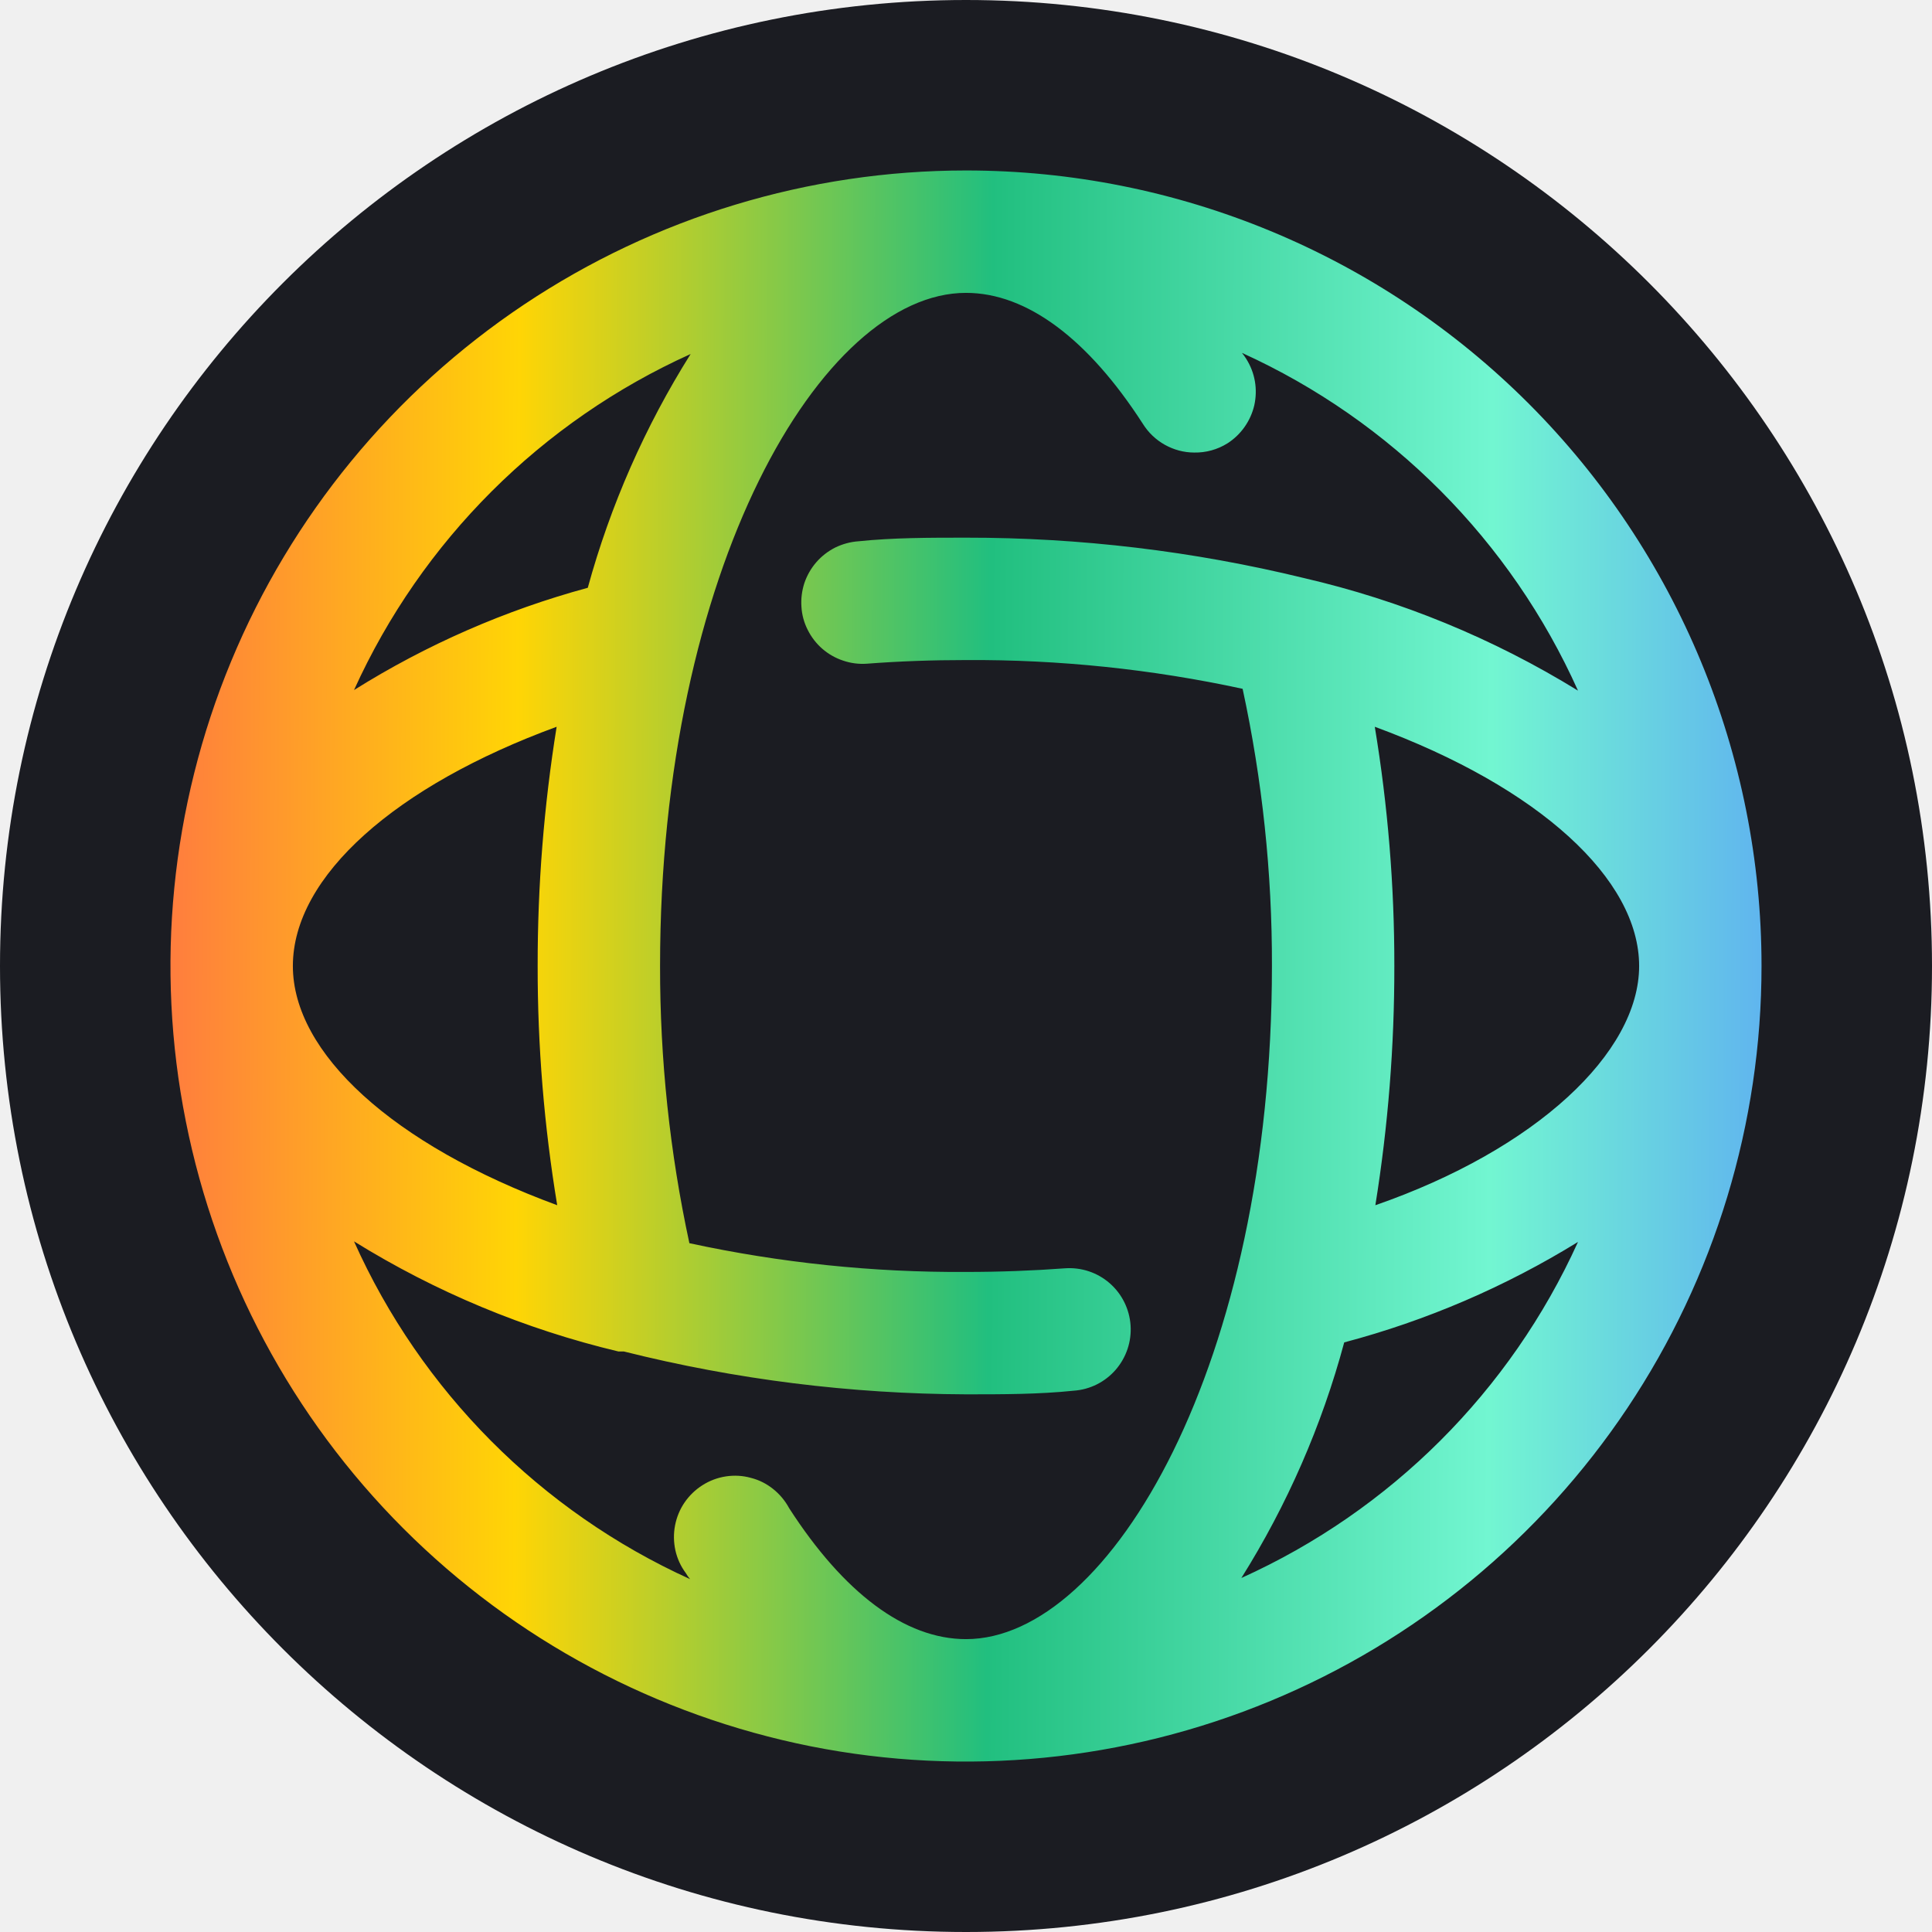
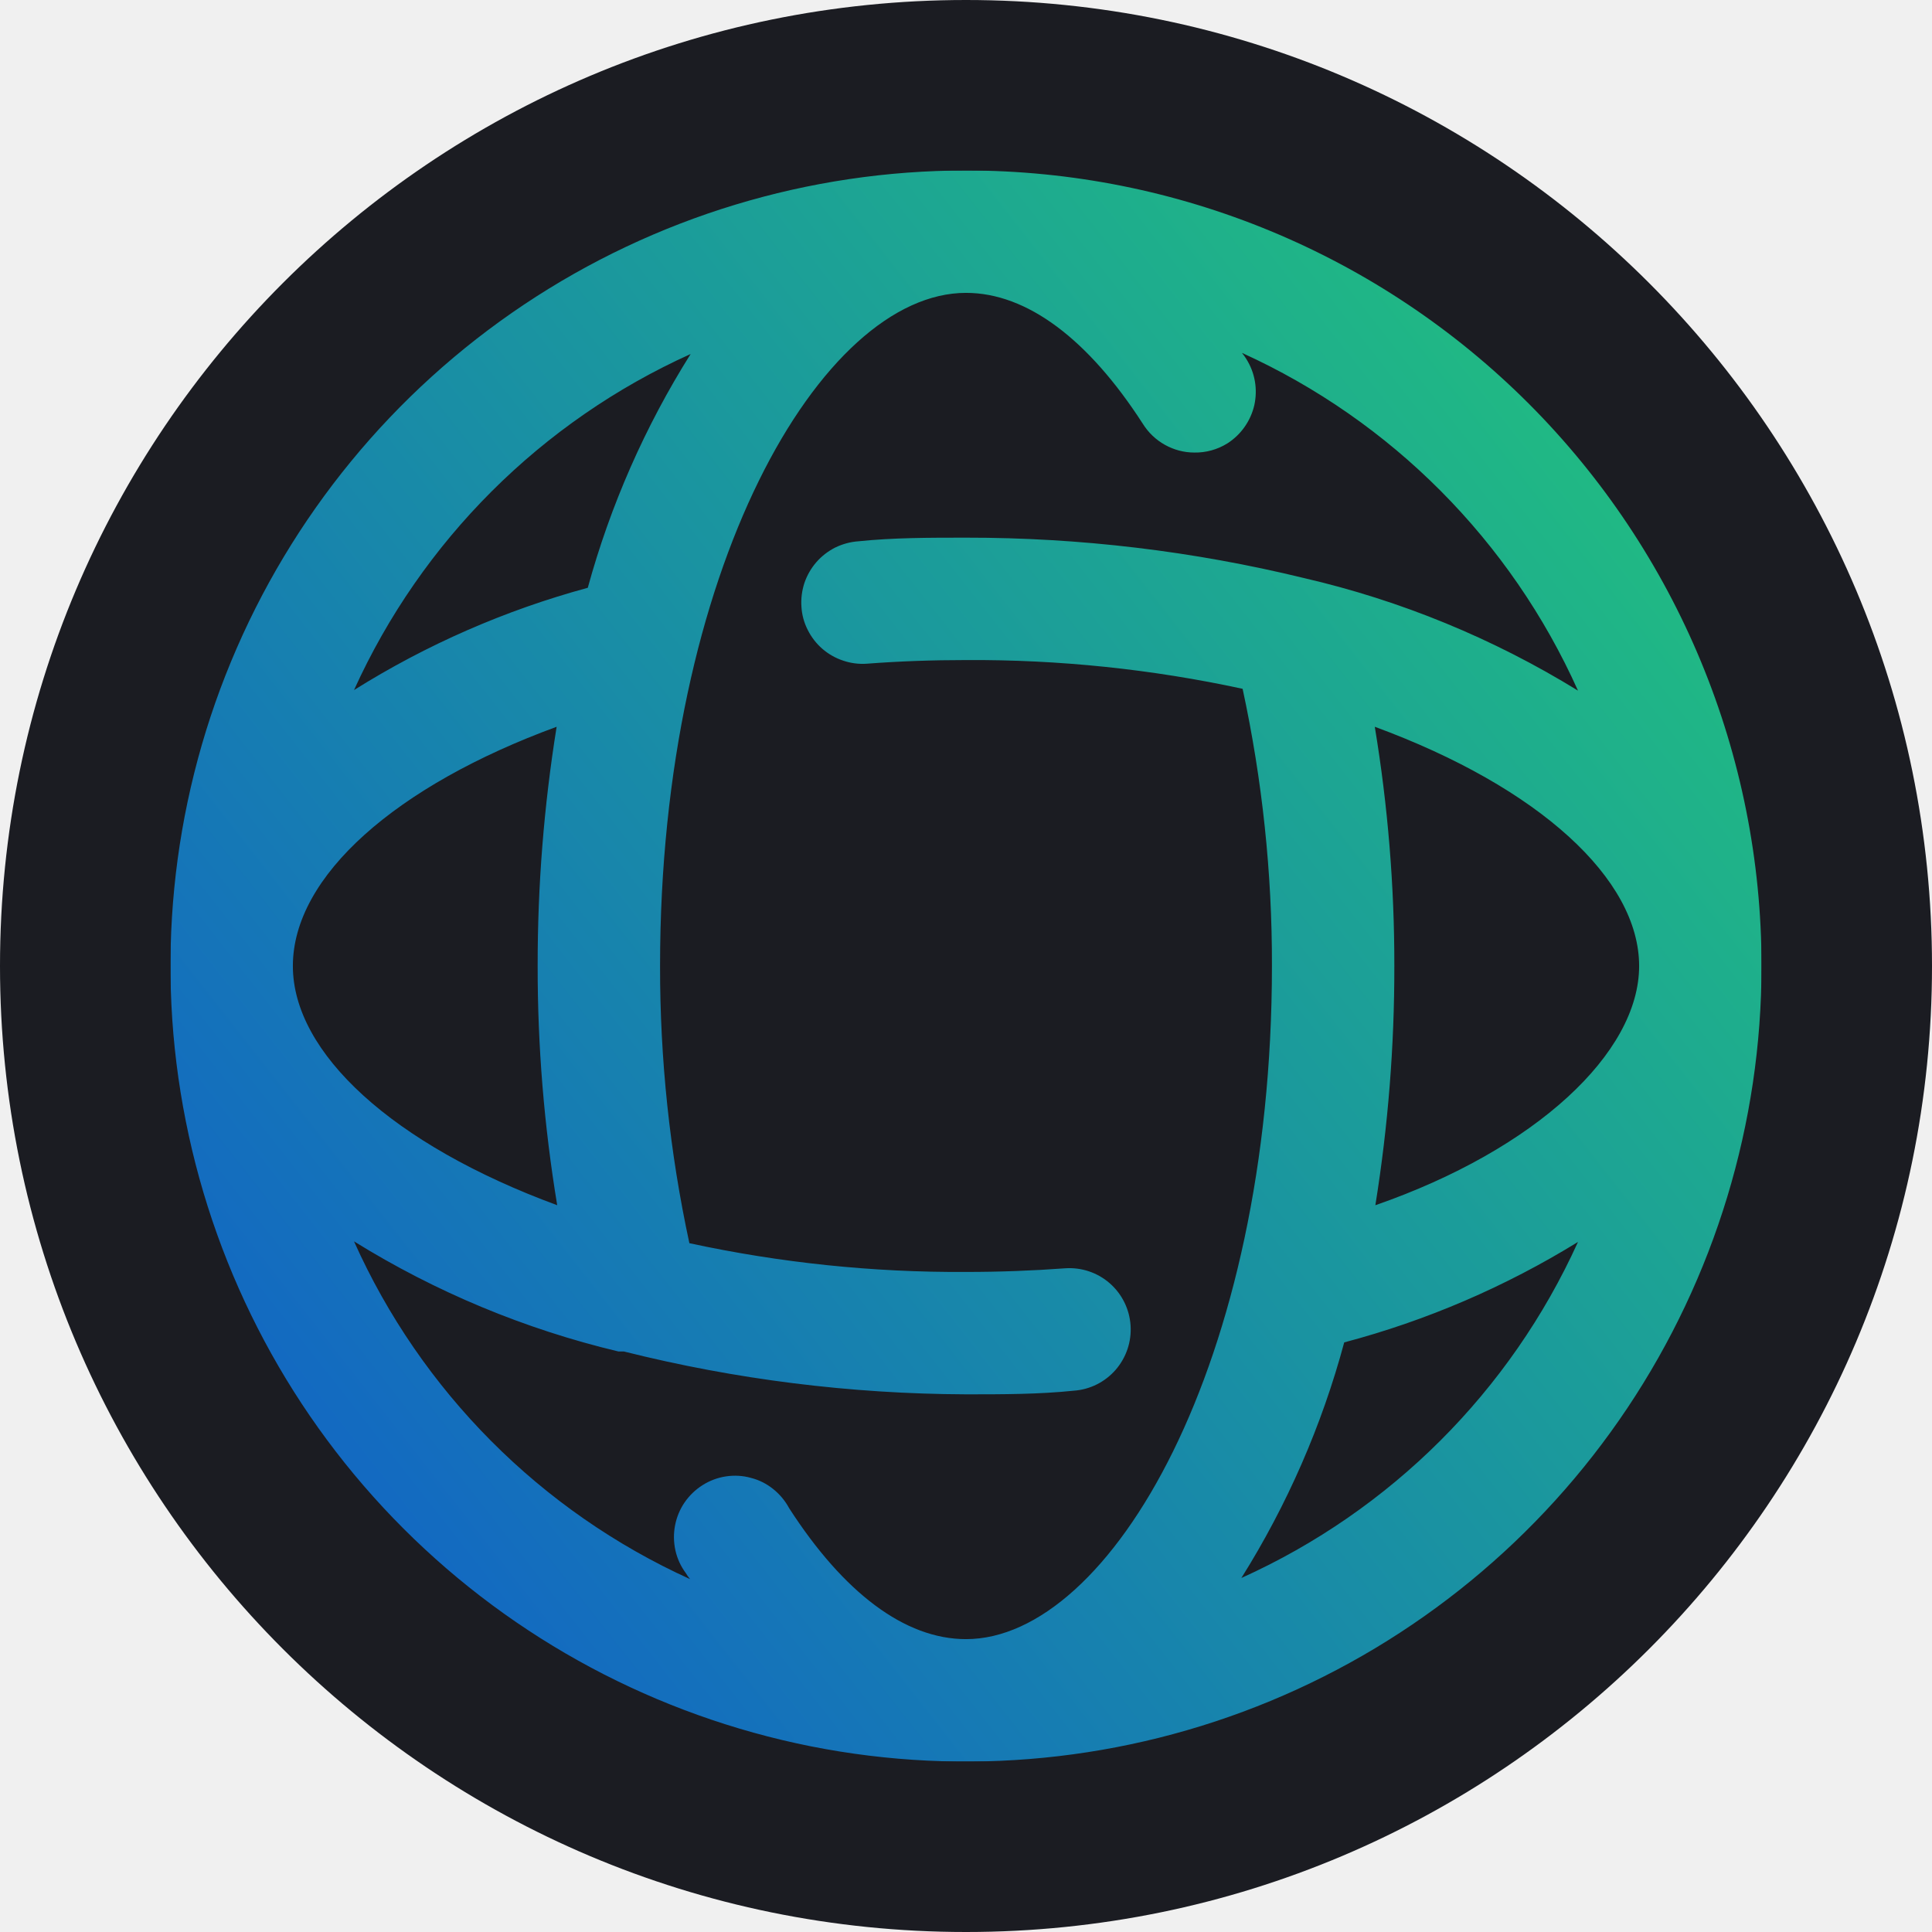
<svg xmlns="http://www.w3.org/2000/svg" width="17" height="17" viewBox="0 0 17 17" fill="none">
-   <path d="M17 8.5C17 3.806 13.194 0 8.5 0C3.806 0 0 3.806 0 8.5C0 13.194 3.806 17 8.5 17C13.194 17 17 13.194 17 8.5Z" fill="#1B1C22" />
-   <g clip-path="url(#clip0_34_14)">
-     <path d="M8.5 1.5C7.116 1.5 5.762 1.911 4.611 2.68C3.46 3.449 2.563 4.542 2.033 5.821C1.503 7.1 1.364 8.508 1.635 9.866C1.905 11.223 2.571 12.471 3.55 13.45C4.529 14.429 5.777 15.095 7.134 15.366C8.492 15.636 9.9 15.497 11.179 14.967C12.458 14.437 13.551 13.54 14.32 12.389C15.089 11.238 15.5 9.884 15.5 8.5C15.5 6.643 14.762 4.863 13.45 3.55C12.137 2.237 10.357 1.5 8.5 1.5ZM12.102 10.605C12.214 9.909 12.27 9.205 12.269 8.5C12.27 7.795 12.212 7.09 12.097 6.395C13.545 6.928 14.423 7.735 14.423 8.5C14.423 9.265 13.513 10.115 12.102 10.605ZM2.577 8.5C2.577 7.708 3.487 6.912 4.898 6.395C4.786 7.091 4.73 7.795 4.731 8.5C4.73 9.205 4.788 9.91 4.903 10.605C3.455 10.072 2.577 9.265 2.577 8.5ZM6.077 3.115C5.676 3.753 5.371 4.446 5.172 5.172C4.446 5.369 3.753 5.672 3.115 6.072C3.71 4.759 4.763 3.708 6.077 3.115ZM3.115 10.923C3.834 11.369 4.619 11.696 5.442 11.892H5.49C6.474 12.139 7.485 12.265 8.5 12.269C8.823 12.269 9.141 12.269 9.448 12.237C9.591 12.227 9.723 12.161 9.817 12.053C9.911 11.944 9.958 11.804 9.948 11.661C9.938 11.518 9.872 11.385 9.764 11.291C9.656 11.197 9.515 11.15 9.372 11.16C9.089 11.181 8.798 11.192 8.5 11.192C7.682 11.197 6.866 11.112 6.066 10.939C5.893 10.138 5.807 9.32 5.808 8.5C5.808 5.011 7.229 2.577 8.5 2.577C9.038 2.577 9.577 2.986 10.056 3.729C10.104 3.806 10.171 3.87 10.25 3.914C10.329 3.958 10.418 3.982 10.508 3.982C10.611 3.984 10.712 3.956 10.799 3.902C10.859 3.864 10.911 3.814 10.951 3.757C10.992 3.699 11.021 3.634 11.037 3.565C11.052 3.496 11.054 3.424 11.042 3.355C11.03 3.285 11.004 3.218 10.966 3.158C10.955 3.14 10.942 3.122 10.928 3.105C12.243 3.702 13.294 4.759 13.885 6.077C13.14 5.618 12.325 5.283 11.472 5.086C10.499 4.849 9.501 4.73 8.5 4.731C8.177 4.731 7.859 4.731 7.552 4.763C7.482 4.768 7.413 4.787 7.349 4.818C7.286 4.85 7.229 4.894 7.183 4.947C7.136 5.001 7.101 5.063 7.078 5.13C7.056 5.198 7.047 5.269 7.052 5.339C7.056 5.41 7.075 5.479 7.107 5.542C7.139 5.606 7.182 5.662 7.236 5.709C7.289 5.755 7.352 5.791 7.419 5.813C7.486 5.836 7.557 5.845 7.628 5.84C7.915 5.818 8.206 5.808 8.5 5.808C9.318 5.803 10.134 5.888 10.934 6.061C11.107 6.862 11.194 7.68 11.192 8.5C11.192 11.989 9.771 14.423 8.5 14.423C7.962 14.423 7.423 14.014 6.944 13.271C6.909 13.206 6.861 13.148 6.803 13.102C6.746 13.056 6.679 13.022 6.607 13.004C6.536 12.984 6.461 12.98 6.388 12.991C6.315 13.002 6.245 13.028 6.182 13.068C6.12 13.107 6.066 13.159 6.024 13.22C5.982 13.281 5.954 13.35 5.94 13.422C5.926 13.495 5.927 13.569 5.943 13.642C5.959 13.714 5.99 13.782 6.034 13.841C6.045 13.86 6.058 13.878 6.072 13.895C4.757 13.298 3.705 12.241 3.115 10.923ZM10.923 13.885C11.326 13.242 11.631 12.544 11.828 11.812C12.553 11.62 13.246 11.322 13.885 10.928C13.29 12.241 12.237 13.292 10.923 13.885Z" fill="url(#paint0_linear_34_14)" />
+   <g clip-path="url(#clip0_365_895)">
+     <path d="M17 8.5C17 3.806 13.194 0 8.5 0C3.806 0 0 3.806 0 8.5C0 13.194 3.806 17 8.5 17C13.194 17 17 13.194 17 8.5Z" fill="#1B1C22" />
+     <mask id="mask0_365_895" style="mask-type:luminance" maskUnits="userSpaceOnUse" x="1" y="1" width="15" height="15">
+       <path d="M15.5 1.5H1.5V15.5H15.5V1.5Z" fill="white" />
+     </mask>
+     <g mask="url(#mask0_365_895)">
+       <path d="M8.5 1.5C7.116 1.5 5.762 1.911 4.611 2.68C3.46 3.449 2.563 4.542 2.033 5.821C1.503 7.1 1.364 8.508 1.635 9.866C1.905 11.223 2.571 12.471 3.55 13.45C4.529 14.429 5.777 15.095 7.134 15.366C8.492 15.636 9.9 15.497 11.179 14.967C12.458 14.437 13.551 13.54 14.32 12.389C15.089 11.238 15.5 9.884 15.5 8.5C15.5 6.643 14.762 4.863 13.45 3.55C12.137 2.237 10.357 1.5 8.5 1.5ZM12.102 10.605C12.214 9.909 12.27 9.205 12.269 8.5C12.27 7.795 12.212 7.09 12.097 6.395C13.545 6.928 14.423 7.735 14.423 8.5C14.423 9.265 13.513 10.115 12.102 10.605ZM2.577 8.5C2.577 7.708 3.487 6.912 4.898 6.395C4.786 7.091 4.73 7.795 4.731 8.5C4.73 9.205 4.788 9.91 4.903 10.605C3.455 10.072 2.577 9.265 2.577 8.5ZM6.077 3.115C5.676 3.753 5.371 4.446 5.172 5.172C4.446 5.369 3.753 5.672 3.115 6.072C3.71 4.759 4.763 3.708 6.077 3.115ZM3.115 10.923C3.834 11.369 4.619 11.696 5.442 11.892H5.49C6.474 12.139 7.485 12.265 8.5 12.269C8.823 12.269 9.141 12.269 9.448 12.237C9.591 12.227 9.723 12.161 9.817 12.053C9.911 11.944 9.958 11.804 9.948 11.661C9.938 11.518 9.872 11.385 9.764 11.291C9.656 11.197 9.515 11.15 9.372 11.16C9.089 11.181 8.798 11.192 8.5 11.192C7.682 11.197 6.866 11.112 6.066 10.939C5.893 10.138 5.807 9.32 5.808 8.5C5.808 5.011 7.229 2.577 8.5 2.577C9.038 2.577 9.577 2.986 10.056 3.729C10.104 3.806 10.171 3.87 10.25 3.914C10.329 3.958 10.418 3.982 10.508 3.982C10.611 3.984 10.712 3.956 10.799 3.902C10.859 3.864 10.911 3.814 10.951 3.757C10.992 3.699 11.021 3.634 11.037 3.565C11.052 3.496 11.054 3.424 11.042 3.355C11.03 3.285 11.004 3.218 10.966 3.158C10.955 3.14 10.942 3.122 10.928 3.105C12.243 3.702 13.294 4.759 13.885 6.077C13.14 5.618 12.325 5.283 11.472 5.086C10.499 4.849 9.501 4.73 8.5 4.731C8.177 4.731 7.859 4.731 7.552 4.763C7.482 4.768 7.413 4.787 7.349 4.818C7.286 4.85 7.229 4.894 7.183 4.947C7.136 5.001 7.101 5.063 7.078 5.13C7.056 5.198 7.047 5.269 7.052 5.339C7.056 5.41 7.075 5.479 7.107 5.542C7.139 5.606 7.182 5.662 7.236 5.709C7.289 5.755 7.352 5.791 7.419 5.813C7.486 5.836 7.557 5.845 7.628 5.84C7.915 5.818 8.206 5.808 8.5 5.808C9.318 5.803 10.134 5.888 10.934 6.061C11.107 6.862 11.194 7.68 11.192 8.5C11.192 11.989 9.771 14.423 8.5 14.423C7.962 14.423 7.423 14.014 6.944 13.271C6.909 13.206 6.861 13.148 6.803 13.102C6.746 13.056 6.679 13.022 6.607 13.004C6.536 12.984 6.461 12.98 6.388 12.991C6.315 13.002 6.245 13.028 6.182 13.068C6.12 13.107 6.066 13.159 6.024 13.22C5.982 13.281 5.954 13.35 5.94 13.422C5.926 13.495 5.927 13.569 5.943 13.642C5.959 13.714 5.99 13.782 6.034 13.841C6.045 13.86 6.058 13.878 6.072 13.895C4.757 13.298 3.705 12.241 3.115 10.923ZM10.923 13.885C11.326 13.242 11.631 12.544 11.828 11.812C12.553 11.62 13.246 11.322 13.885 10.928C13.29 12.241 12.237 13.292 10.923 13.885Z" fill="url(#paint0_linear_365_895)" />
+     </g>
  </g>
  <defs>
-     <linearGradient id="paint0_linear_34_14" x1="16.84" y1="8.5" x2="-0.138" y2="8.433" gradientUnits="userSpaceOnUse">
-       <stop stop-color="#5691FF" />
-       <stop offset="0.219" stop-color="#72F6D1" />
-       <stop offset="0.479" stop-color="#21BF7F" />
-       <stop offset="0.724" stop-color="#FFD505" />
-       <stop offset="0.968" stop-color="#FF5E52" />
+     <linearGradient id="paint0_linear_365_895" x1="15" y1="3.5" x2="1.308" y2="14.256" gradientUnits="userSpaceOnUse">
+       <stop stop-color="#21BF7F" />
+       <stop offset="1" stop-color="#115DCB" />
    </linearGradient>
-     <clipPath id="clip0_34_14">
-       <rect width="14" height="14" fill="white" transform="translate(1.5 1.5)" />
+     <clipPath id="clip0_365_895">
+       <rect width="17" height="17" fill="white" />
    </clipPath>
  </defs>
</svg>
